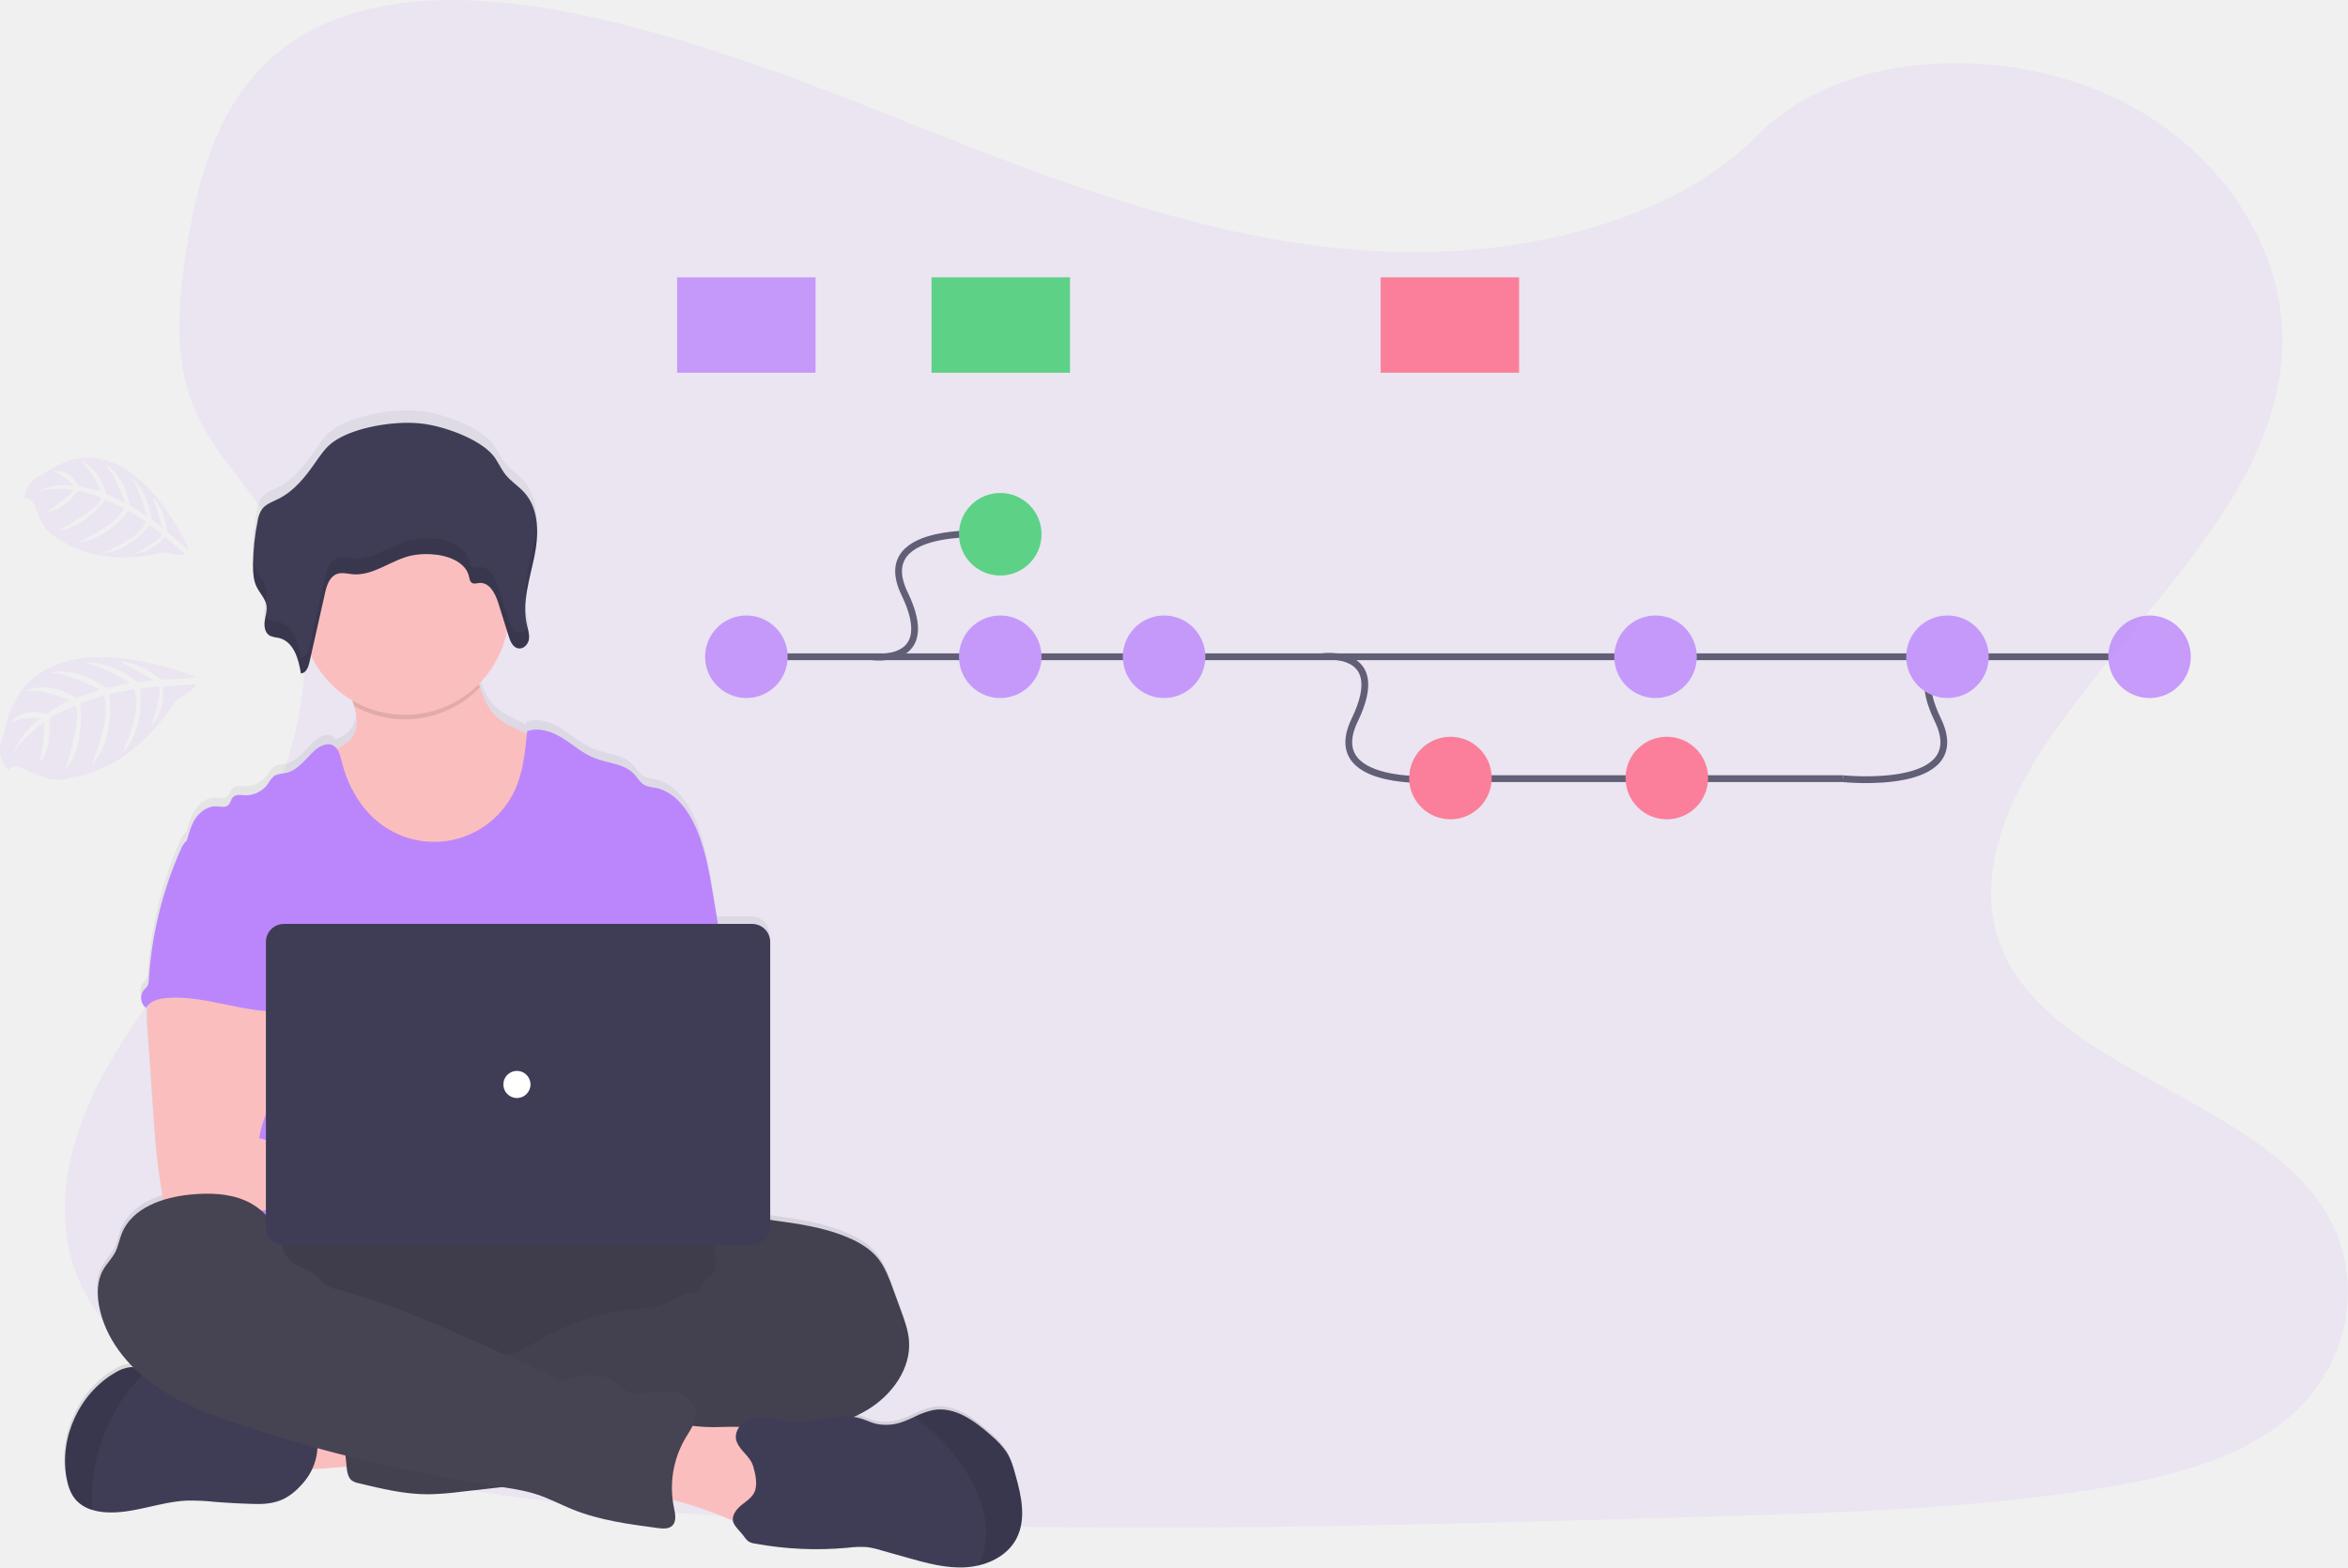
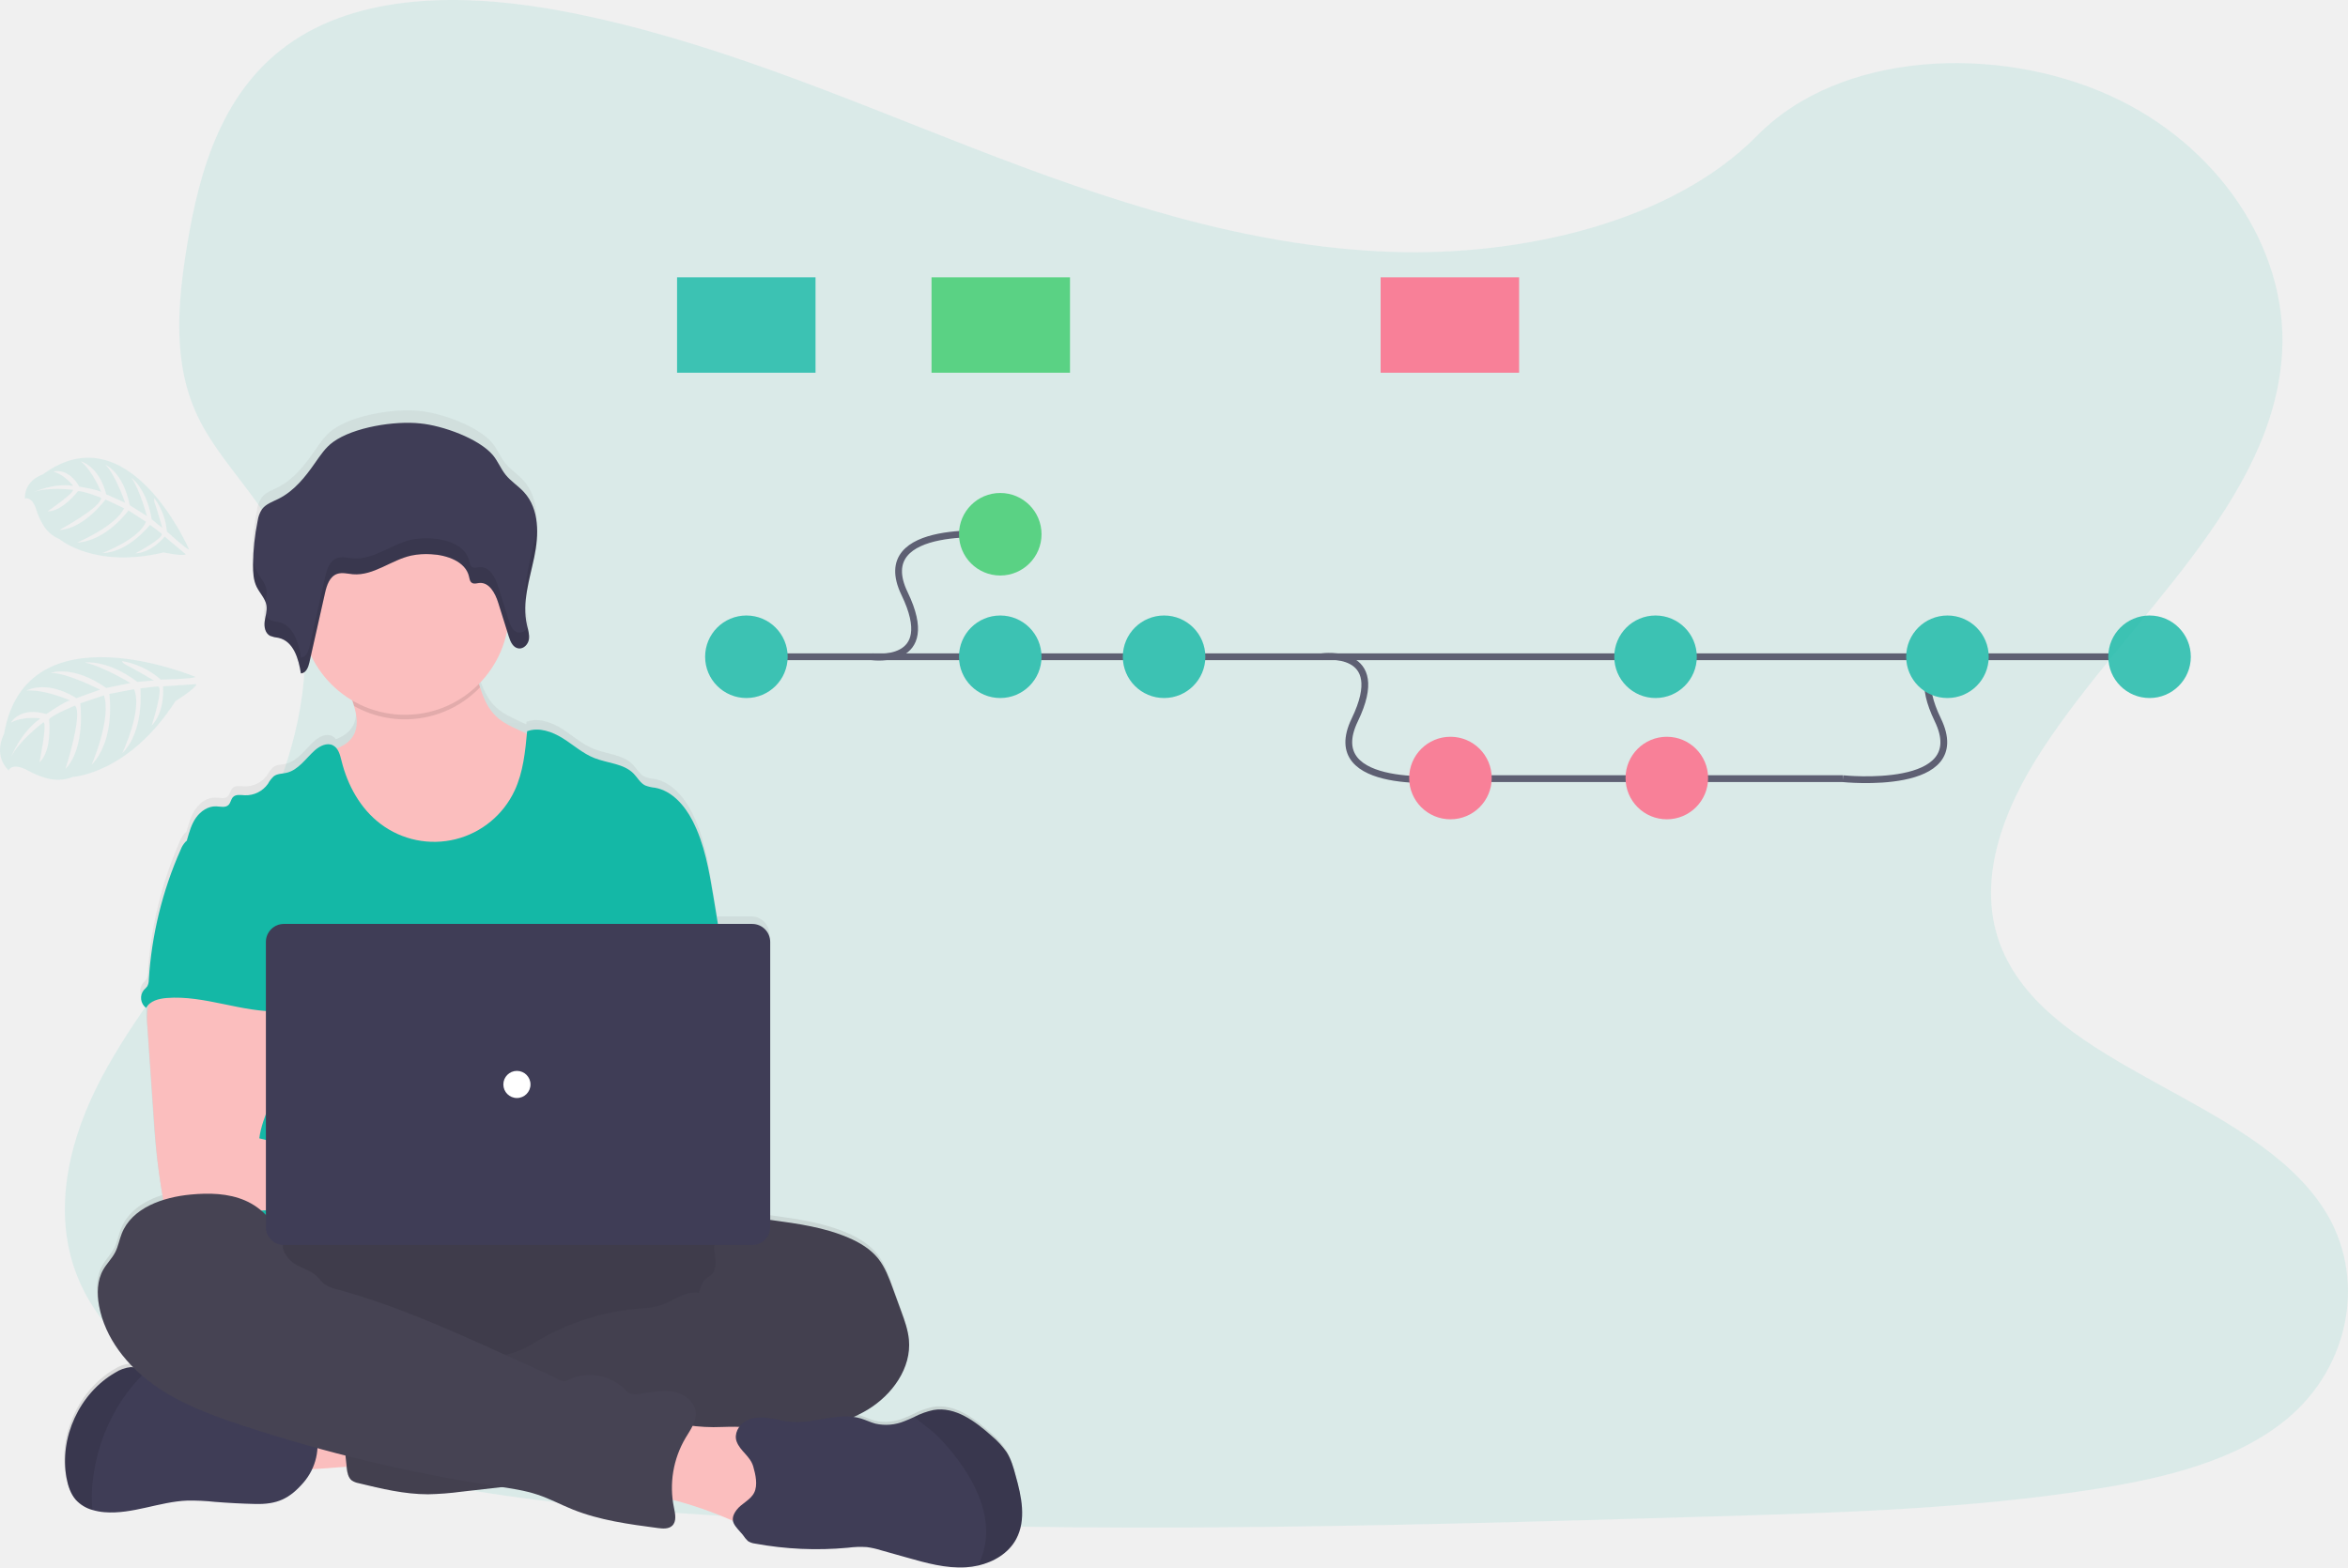
<svg xmlns="http://www.w3.org/2000/svg" id="b543c902-2711-464d-9f40-b15eb324e31e" data-name="Layer 1" width="1038.23" height="693.31" viewBox="0 0 1038.23 693.31">
  <defs>
    <linearGradient id="be976a09-f639-4984-bf14-ee296c482822" x1="320.96" y1="796.01" x2="320.96" y2="284.81" gradientUnits="userSpaceOnUse">
      <stop offset="0" stop-color="gray" stop-opacity="0.25" />
      <stop offset="0.54" stop-color="gray" stop-opacity="0.12" />
      <stop offset="1" stop-color="gray" stop-opacity="0.1" />
    </linearGradient>
  </defs>
-   <path d="M696.13,214.75c-64.72-2.25-126.36-23.14-185.23-46s-117.16-48.19-180.33-60.3c-40.63-7.79-87.09-8.89-119.83,12.89-31.5,21-41.68,57.15-47.16,90.72-4.11,25.27-6.54,51.85,4.75,75.5,7.83,16.42,21.74,30.22,31.36,45.95,33.46,54.72,9.81,122.2-26.46,175.63-17,25.06-36.74,49-49.87,75.66s-19.2,57.25-7.72,84.47c11.39,27,38.52,47.24,67.9,61.49,59.69,28.94,130,37.23,198.62,41.92,151.82,10.39,304.46,5.89,456.68,1.39,56.34-1.67,112.92-3.36,168.34-12.07,30.78-4.84,62.56-12.52,84.9-31,28.36-23.53,35.39-63.38,16.39-92.88-31.88-49.49-120-61.79-142.31-114.9-12.27-29.23.33-61.8,18.15-88.91,38.24-58.17,102.33-109.19,105.71-175.68,2.32-45.66-28.49-91.39-76.13-113-49.94-22.65-119.18-19.8-156,17.69C819.93,201.88,753.27,216.73,696.13,214.75Z" transform="translate(-80.89 -103.35)" fill="#bb86fc" opacity="0.1" />
+   <path d="M696.13,214.75c-64.72-2.25-126.36-23.14-185.23-46s-117.16-48.19-180.33-60.3c-40.63-7.79-87.09-8.89-119.83,12.89-31.5,21-41.68,57.15-47.16,90.72-4.11,25.27-6.54,51.85,4.75,75.5,7.83,16.42,21.74,30.22,31.36,45.95,33.46,54.72,9.81,122.2-26.46,175.63-17,25.06-36.74,49-49.87,75.66s-19.2,57.25-7.72,84.47c11.39,27,38.52,47.24,67.9,61.49,59.69,28.94,130,37.23,198.62,41.92,151.82,10.39,304.46,5.89,456.68,1.39,56.34-1.67,112.92-3.36,168.34-12.07,30.78-4.84,62.56-12.52,84.9-31,28.36-23.53,35.39-63.38,16.39-92.88-31.88-49.49-120-61.79-142.31-114.9-12.27-29.23.33-61.8,18.15-88.91,38.24-58.17,102.33-109.19,105.71-175.68,2.32-45.66-28.49-91.39-76.13-113-49.94-22.65-119.18-19.8-156,17.69C819.93,201.88,753.27,216.73,696.13,214.75Z" transform="translate(-80.89 -103.35)" fill="#14b8a6" opacity="0.1" />
  <path d="M529.62,754.84c-1-3.62-2-7.28-4-10.43a36.53,36.53,0,0,0-6.55-7.17c-7.25-6.58-16.15-13.26-25.76-11.6a34.39,34.39,0,0,0-8.54,3.12c-1.4.65-2.81,1.3-4.25,1.85a21.17,21.17,0,0,1-12.82,1.12c-2.2-.59-4.25-1.65-6.42-2.31a20.35,20.35,0,0,0-3.15-.68,53.64,53.64,0,0,0,6.09-3.21C475,718.93,483.6,707,482.4,694.24c-.41-4.29-1.88-8.4-3.34-12.45l-3.84-10.62c-1.66-4.6-3.38-9.29-6.41-13.11-3.37-4.26-8.17-7.15-13.13-9.3-10.65-4.63-22.29-6.26-33.78-7.84l-.8-.11V516.68a8,8,0,0,0-8-8H398q-1-6.12-2-12.22c-1.9-11.61-3.87-23.43-9.22-33.88-3.5-6.84-9.07-13.37-16.58-14.71a16.08,16.08,0,0,1-4.31-1c-2.2-1.08-3.4-3.48-5.09-5.25-4.36-4.57-11.45-4.64-17.29-7-5.16-2.05-9.38-5.91-14.08-8.88s-10.54-5.08-15.74-3.15c0,.38-.07.76-.11,1.13l-3.34-1.54c-3.6-1.67-7.27-3.38-10.16-6.12-3.71-3.5-5.69-8.14-7.23-13.07-.16-.51-.31-1-.47-1.55a46.43,46.43,0,0,0,12.44-23.75l.81,2.63a17.45,17.45,0,0,0,.64,1.74,6.86,6.86,0,0,0,2,2.83,3.55,3.55,0,0,0,.84.49,3.5,3.5,0,0,0,.86.22,3.2,3.2,0,0,0,1.24-.09,4.73,4.73,0,0,0,3-2.78,6,6,0,0,0,.35-1.22,6.31,6.31,0,0,0,.07-.76c0-.08,0-.16,0-.24s0-.35,0-.52,0-.18,0-.28,0-.33-.05-.5l0-.26c0-.2-.06-.4-.1-.59s0-.11,0-.16c-.05-.25-.11-.51-.16-.76,0-.06,0-.13,0-.19s-.09-.41-.14-.62-.07-.27-.1-.41l0-.06h0c-.1-.4-.19-.79-.28-1.19a34.38,34.38,0,0,1-.55-10.56,113.08,113.08,0,0,1,2.86-15.35l.21-.91c.08-.35.16-.7.23-1.06.16-.72.32-1.44.47-2.17v0l.36-1.84.27-1.64,0-.21A47.41,47.41,0,0,0,318,330h0c-.46-5.23-2.08-10.18-5.63-14.12-2.51-2.79-5.82-4.85-8.15-7.78-2.18-2.74-3.41-6.12-5.67-8.81-6.24-7.45-22.26-13.19-32.09-14.19-11.26-1.14-29.45,1.74-38.53,8.39-3.36,2.45-5.66,6-8,9.36-4.3,6.25-9.18,12.49-16.07,16-2.6,1.32-5.58,2.32-7.31,4.62a12.49,12.49,0,0,0-1.95,5.18,102.71,102.71,0,0,0-2.06,19.78h0c0,.83,0,1.66,0,2.5a18.23,18.23,0,0,0,1.56,7.23c.16.34.34.67.53,1l.12.21a39.78,39.78,0,0,1,3.2,5.45,7.22,7.22,0,0,1,.49,1.66,12.24,12.24,0,0,1-.28,4.38h0c0,.22-.09.44-.13.66l-.09.43c0,.15,0,.3-.08.44-.08.43-.15.86-.21,1.28h0a9,9,0,0,0,.22,3.46,4.55,4.55,0,0,0,2.22,3,6.5,6.5,0,0,0,1.8.56c.63.11,1.27.18,1.89.32a9.33,9.33,0,0,1,2.29.85A9.22,9.22,0,0,1,208,383.1a11,11,0,0,1,.83.84,14,14,0,0,1,1.42,1.94q.32.53.6,1.08a24.67,24.67,0,0,1,1.71,4.52c.26.93.48,1.87.67,2.81.09.42.17.84.24,1.25s.14.83.2,1.24h0a2.91,2.91,0,0,0,.8-.16c1.47-.53,2.29-2.24,2.75-3.9.08-.28.15-.55.21-.82.23-1,.47-2.1.7-3.15a46.37,46.37,0,0,0,18.25,20.1c.28.83.55,1.65.79,2.49,1.31,4.53,1.94,9.27-.33,13.23-1.62,2.81-4.34,4.54-7.38,5.74a4.88,4.88,0,0,0-1.65-1.4c-2.63-1.32-5.79.28-8,2.25-4,3.62-7.26,8.81-12.52,10-1.9.44-4,.35-5.58,1.51a13,13,0,0,0-2.59,3.4,11.92,11.92,0,0,1-10.23,5.1c-1.83-.09-4-.51-5.25.83-.93,1-1,2.58-2,3.53-1.34,1.32-3.54.68-5.41.6-3.56-.15-6.87,2.15-8.9,5.1s-3,6.48-4,10l0,.06a7.15,7.15,0,0,0-.73.61,10.55,10.55,0,0,0-2.21,3.58,170.87,170.87,0,0,0-14.1,58.18,6,6,0,0,1-.64,2.82,13.87,13.87,0,0,1-1.47,1.6,5.61,5.61,0,0,0,.93,8,6.3,6.3,0,0,1,1.07-1.42c-.11.46-.21.91-.28,1.32a35.49,35.49,0,0,0-.11,8.8q1.42,20.84,2.87,41.65c.27,3.93.54,7.85.9,11.77q1.05,11.38,3,22.67c.06.34.13.69.22,1-8.15,2.59-15.4,7.27-18.45,15.08-1.06,2.7-1.54,5.64-2.84,8.23-1.43,2.84-3.78,5.11-5.34,7.89-2.69,4.78-2.81,10.64-1.83,16,1.89,10.45,7.54,19.79,15,27.39-.33,0-.67,0-1,0a15.64,15.64,0,0,0-6.83,2.45c-15.78,9.22-24.8,29-21.51,47.06.65,3.53,1.78,7.11,4.14,9.8a15.51,15.51,0,0,0,7.28,4.46,25.29,25.29,0,0,0,5.37,1c12.3,1,24.21-4.7,36.54-5.18a98,98,0,0,1,12.23.57q8.91.74,17.85.94c9.69.23,15.14-2.35,21.32-9.59a26.1,26.1,0,0,0,3.77-5.94c5.26-.3,11.07-.76,15.27-1.1l.06.58c.23,2,.58,4.3,2.18,5.56a7.61,7.61,0,0,0,3,1.23c10.1,2.48,20.32,5,30.72,5a129.71,129.71,0,0,0,14.59-1.12l18.27-2.11a91,91,0,0,1,15.7,3.42c5.28,1.79,10.21,4.45,15.37,6.56,12,4.86,24.9,6.6,37.68,8.3,2.18.29,4.68.49,6.29-1,2.08-2,1.39-5.34.8-8.14-.24-1.15-.42-2.3-.56-3.46a175.25,175.25,0,0,1,25.24,8.76l1.43.63c.42,2.18,2.43,3.92,4.36,6.27a16,16,0,0,0,2.21,2.74,7.37,7.37,0,0,0,3.17,1.14,147.82,147.82,0,0,0,40.93,1.85,41.86,41.86,0,0,1,8.44-.29,36.58,36.58,0,0,1,6.1,1.37l11.57,3.32c8.53,2.44,17.26,4.91,26.11,4.36a33.4,33.4,0,0,0,5.33-.77c7-1.62,13.52-5.53,16.88-11.82C534.37,774.76,532.18,764.24,529.62,754.84Z" transform="translate(-80.89 -103.35)" fill="url(#be976a09-f639-4984-bf14-ee296c482822)" />
  <path d="M205.91,752.89c-2.11-4.8-4.11-10.32-2-15.12a12.85,12.85,0,0,1,6.65-6.25,32,32,0,0,1,9-2.22,125.61,125.61,0,0,1,29.26-.4c.71,5.62-.79,11.32-2.08,16.75-1.17,5-1.84,5.74-7,6C236.4,751.83,206.7,754.66,205.91,752.89Z" transform="translate(-80.89 -103.35)" fill="#fbbebe" />
  <ellipse cx="214.07" cy="577.16" rx="143" ry="40" fill="#464353" />
  <ellipse cx="214.07" cy="577.16" rx="143" ry="40" opacity="0.1" />
  <path d="M320.6,469.35a44.49,44.49,0,0,1-22.94,20.84,57.58,57.58,0,0,1-18.21,3.46c-6.79.31-13.72-.13-20.1-2.45-8.56-3.1-15.67-9.44-21-16.83s-9-15.83-12.19-24.34c-1.68-4.43-3.28-9.15-2.49-13.83,5.15-1.17,10.79-2.89,13.45-7.46,2.27-3.92,1.64-8.62.33-13.1-.37-1.27-.8-2.53-1.23-3.74-1-2.9-4.45-8.41-2-10.89,1.53-1.57,7.94-2.37,10.15-3.39,6.81-3.14,13.09-7.68,20.57-9.17,6.47-1.29,13.15-.08,19.61,1.26a6.45,6.45,0,0,1,2.42.87,5.82,5.82,0,0,1,1.8,2.7c1.84,4.48,2.92,9.43,4.4,14.1,1.54,4.89,3.52,9.48,7.23,12.95,2.89,2.71,6.57,4.41,10.17,6.06l8.86,4.06a11.65,11.65,0,0,1,4.19,2.71,10.61,10.61,0,0,1,2,5.44A50.82,50.82,0,0,1,320.6,469.35Z" transform="translate(-80.89 -103.35)" fill="#fbbebe" />
  <path d="M293.13,407.38a46,46,0,0,1-55.67,8.26c-.37-1.27-.8-2.53-1.23-3.74-1-2.9-4.45-8.41-2-10.89,1.53-1.57,7.94-2.37,10.15-3.39,6.81-3.14,13.09-7.68,20.57-9.17,6.47-1.29,13.15-.08,19.61,1.26a6.45,6.45,0,0,1,2.42.87,5.82,5.82,0,0,1,1.8,2.7C290.57,397.76,291.65,402.71,293.13,407.38Z" transform="translate(-80.89 -103.35)" opacity="0.1" />
  <circle cx="179.07" cy="270.16" r="46" fill="#fbbebe" />
-   <path d="M400.11,522.8l-3.78-22.9c-1.91-11.49-3.88-23.2-9.22-33.55-3.51-6.78-9.08-13.24-16.59-14.58a16.05,16.05,0,0,1-4.32-1c-2.2-1.06-3.4-3.44-5.09-5.2-4.36-4.52-11.46-4.59-17.3-6.89-5.16-2-9.38-5.85-14.08-8.79s-10.55-5-15.75-3.12c-.84,8.95-1.73,18.1-5.53,26.25a39.28,39.28,0,0,1-59.26,14.76c-8.91-6.71-14.62-17.06-17.28-27.89-.65-2.64-1.39-5.67-3.82-6.88-2.63-1.32-5.79.28-8,2.22-4,3.59-7.27,8.73-12.53,9.94-1.9.44-4,.35-5.58,1.5a12.7,12.7,0,0,0-2.6,3.37,12,12,0,0,1-10.23,5.06c-1.83-.09-4-.51-5.25.82-.93,1-1,2.56-2,3.49-1.35,1.31-3.54.67-5.42.6-3.56-.15-6.87,2.13-8.91,5s-3,6.42-4,9.86c10.93,24.34,20.93,48.71,31.86,73.05a6.23,6.23,0,0,1,.79,3,7.31,7.31,0,0,1-1.36,3c-5.36,8.61-5.19,19.44-4.6,29.56s1.31,20.81-3.21,29.88c-1.23,2.49-2.83,4.77-4,7.26-2.74,5.64-3.73,23.68-2.13,29.74H407c-4.31-11.85-2.67-35.63-1.77-48.21.63-8.8-1-17.59-1.7-26.39C402,557.79,403.08,540.74,400.11,522.8Z" transform="translate(-80.89 -103.35)" fill="#bb86fc" />
+   <path d="M400.11,522.8l-3.78-22.9c-1.91-11.49-3.88-23.2-9.22-33.55-3.51-6.78-9.08-13.24-16.59-14.58a16.05,16.05,0,0,1-4.32-1c-2.2-1.06-3.4-3.44-5.09-5.2-4.36-4.52-11.46-4.59-17.3-6.89-5.16-2-9.38-5.85-14.08-8.79s-10.55-5-15.75-3.12c-.84,8.95-1.73,18.1-5.53,26.25a39.28,39.28,0,0,1-59.26,14.76c-8.91-6.71-14.62-17.06-17.28-27.89-.65-2.64-1.39-5.67-3.82-6.88-2.63-1.32-5.79.28-8,2.22-4,3.59-7.27,8.73-12.53,9.94-1.9.44-4,.35-5.58,1.5a12.7,12.7,0,0,0-2.6,3.37,12,12,0,0,1-10.23,5.06c-1.83-.09-4-.51-5.25.82-.93,1-1,2.56-2,3.49-1.35,1.31-3.54.67-5.42.6-3.56-.15-6.87,2.13-8.91,5s-3,6.42-4,9.86c10.93,24.34,20.93,48.71,31.86,73.05a6.23,6.23,0,0,1,.79,3,7.31,7.31,0,0,1-1.36,3c-5.36,8.61-5.19,19.44-4.6,29.56s1.31,20.81-3.21,29.88c-1.23,2.49-2.83,4.77-4,7.26-2.74,5.64-3.73,23.68-2.13,29.74H407c-4.31-11.85-2.67-35.63-1.77-48.21.63-8.8-1-17.59-1.7-26.39C402,557.79,403.08,540.74,400.11,522.8Z" transform="translate(-80.89 -103.35)" fill="#14b8a6" />
  <path d="M146.25,549a35.4,35.4,0,0,0-.12,8.73L149,599c.27,3.89.54,7.77.9,11.65.69,7.53,1.72,15,3,22.46A4,4,0,0,0,157,637c12.65,2.68,25.72,2.57,38.63,1.84,19.7-1.1,39.37-3.61,59.1-3.18,5.08.11,11,0,14.08-4s1.29-10.47-2.73-13.7-9.48-4-14.64-4c-6.83-.07-13.66.9-20.47.5-6.25-.37-12.36-1.88-18.42-3.39l-17-4.23c.65-5.15,2.61-10,4.47-14.89,3.34-8.67,6.46-17.63,6.52-26.92s-3.44-19.06-11.05-24.38c-6.26-4.37-14.32-5.18-21.95-5-5.55.16-15.14-1.17-20.21,1C149.32,538.41,147,545.07,146.25,549Z" transform="translate(-80.89 -103.35)" fill="#fbbebe" />
  <path d="M411.68,643.36c3.33-1.27,7-.81,10.57-.33,11.49,1.57,23.15,3.18,33.8,7.77,5,2.14,9.76,5,13.14,9.21,3,3.79,4.75,8.43,6.41,13l3.84,10.52c1.46,4,2.94,8.08,3.35,12.33,1.2,12.59-7.41,24.46-18.24,31s-23.58,8.87-36,11.31-24.89,5.14-37.26,8a150,150,0,0,1-17.53,3.45c-13.24,1.5-27.08-.71-39.66,3.67-5,1.75-9.91,4.35-15.1,5.56a93.93,93.93,0,0,1-10.44,1.59l-23.81,2.72a129.89,129.89,0,0,1-14.6,1.12c-10.4,0-20.63-2.46-30.73-4.92a7.77,7.77,0,0,1-3-1.21c-1.6-1.26-1.95-3.49-2.18-5.51q-1.53-13.41-2.68-26.85c-.24-2.91-.42-6.06,1.17-8.51,2-3,5.9-3.94,9.46-4.52a246.88,246.88,0,0,1,45.68-3.17c5.81-5.81,15.39-5.84,23-9a68.39,68.39,0,0,0,8.11-4.41,106,106,0,0,1,44.53-14.07,41.45,41.45,0,0,0,9.11-1.3c5.89-1.83,11.26-6.81,17.31-5.59.75-2.07,1.27-4.84,3-6.26.86-.73,1.92-1.22,2.71-2,1.67-1.69,1.82-4.35,1.57-6.71s-.81-4.78-.2-7.08a9.79,9.79,0,0,1,1.11-2.47C401.12,645.52,405.65,642.86,411.68,643.36Z" transform="translate(-80.89 -103.35)" fill="#464353" />
  <path d="M411.68,643.36c3.33-1.27,7-.81,10.57-.33,11.49,1.57,23.15,3.18,33.8,7.77,5,2.14,9.76,5,13.14,9.21,3,3.79,4.75,8.43,6.41,13l3.84,10.52c1.46,4,2.94,8.08,3.35,12.33,1.2,12.59-7.41,24.46-18.24,31s-23.58,8.87-36,11.31-24.89,5.14-37.26,8a150,150,0,0,1-17.53,3.45c-13.24,1.5-27.08-.71-39.66,3.67-5,1.75-9.91,4.35-15.1,5.56a93.93,93.93,0,0,1-10.44,1.59l-23.81,2.72a129.89,129.89,0,0,1-14.6,1.12c-10.4,0-20.63-2.46-30.73-4.92a7.77,7.77,0,0,1-3-1.21c-1.6-1.26-1.95-3.49-2.18-5.51q-1.53-13.41-2.68-26.85c-.24-2.91-.42-6.06,1.17-8.51,2-3,5.9-3.94,9.46-4.52a246.88,246.88,0,0,1,45.68-3.17c5.81-5.81,15.39-5.84,23-9a68.39,68.39,0,0,0,8.11-4.41,106,106,0,0,1,44.53-14.07,41.45,41.45,0,0,0,9.11-1.3c5.89-1.83,11.26-6.81,17.31-5.59.75-2.07,1.27-4.84,3-6.26.86-.73,1.92-1.22,2.71-2,1.67-1.69,1.82-4.35,1.57-6.71s-.81-4.78-.2-7.08a9.79,9.79,0,0,1,1.11-2.47C401.12,645.52,405.65,642.86,411.68,643.36Z" transform="translate(-80.89 -103.35)" opacity="0.05" />
  <path d="M215.11,759.07c-6.19,7.17-11.64,9.73-21.33,9.5q-8.94-.21-17.86-.93a100.2,100.2,0,0,0-12.24-.57c-12.34.48-24.25,6.13-36.56,5.14a25.92,25.92,0,0,1-5.37-1,15.63,15.63,0,0,1-7.29-4.42c-2.36-2.67-3.49-6.21-4.14-9.71-3.29-17.94,5.73-37.48,21.52-46.61a15.78,15.78,0,0,1,6.84-2.43,16.21,16.21,0,0,1,6.92,1.52l.15.06a52.33,52.33,0,0,1,17.14,11.44,9.66,9.66,0,0,0,2.62,2.11,9,9,0,0,0,3.09.58l13.14.83a31.14,31.14,0,0,1,6.6.91,52.46,52.46,0,0,1,6.94,3c7.07,3.16,14.91,4,22.55,5.22a3.37,3.37,0,0,1,2,.8,3.13,3.13,0,0,1,.62,1.3A25.51,25.51,0,0,1,215.11,759.07Z" transform="translate(-80.89 -103.35)" fill="#3f3d56" />
  <path d="M145.75,709.63a78.9,78.9,0,0,0-13.15,16.44,82.28,82.28,0,0,0-10.74,32.54,60.4,60.4,0,0,0-.11,12.61,15.63,15.63,0,0,1-7.29-4.42c-2.36-2.67-3.49-6.21-4.14-9.71-3.29-17.94,5.73-37.48,21.52-46.61a15.78,15.78,0,0,1,6.84-2.43,16.21,16.21,0,0,1,6.92,1.52Z" transform="translate(-80.89 -103.35)" opacity="0.1" />
  <path d="M400.24,734.51c7.35-.2,15.6-.57,21,4.38,5.15,4.68,5.83,12.4,6.17,19.35l.39,8.07c.12,2.46.22,5-.77,7.28-1.76,4-6.59,5.93-11,5.7s-8.46-2.16-12.49-3.9a175.7,175.7,0,0,0-34-10.71q.57-8.37,1.9-16.66c.61-3.83.71-10.24,3.27-13.42,2.71-3.36,6.24-1.54,9.92-.92A79.63,79.63,0,0,0,400.24,734.51Z" transform="translate(-80.89 -103.35)" fill="#fbbebe" />
  <path d="M206,653.42c0,1-1.57,0-1.71-1.07-1.1-8.09-7.52-14.76-15-18s-16-3.41-24.1-2.64c-12.25,1.16-26,5.85-30.48,17.3-1.06,2.68-1.54,5.58-2.84,8.15-1.44,2.82-3.79,5.07-5.35,7.81-2.69,4.74-2.8,10.55-1.83,15.91,2.61,14.3,12.39,26.53,24.24,35s25.7,13.53,39.51,18.09a685.19,685.19,0,0,0,112,26.75c6.16.93,12.38,1.79,18.28,3.77,5.28,1.77,10.22,4.42,15.38,6.5,12,4.82,24.91,6.54,37.7,8.23,2.18.28,4.68.48,6.29-1,2.08-1.93,1.39-5.29.8-8.06A43.35,43.35,0,0,1,384,739.4c2.14-3.6,4.92-7.29,4.52-11.46-.48-4.86-5.32-8.3-10.14-9.08s-9.72.37-14.56,1c-1.67.22-3.49.36-4.95-.49a9.89,9.89,0,0,1-1.94-1.72,21.93,21.93,0,0,0-25.54-3.57c-1.79,1-4.5-1.23-6.36-2.07L304,702.49c-24.16-10.93-48.44-21.91-74-28.83a15.54,15.54,0,0,1-5.7-2.37c-1.27-1-2.18-2.36-3.35-3.47-2.55-2.41-6.1-3.37-9.16-5.08S205.3,656.85,206,653.42Z" transform="translate(-80.89 -103.35)" fill="#464353" />
  <path d="M530.21,784.11c-3.36,6.23-9.88,10.11-16.88,11.71a33.5,33.5,0,0,1-5.34.76c-8.85.55-17.59-1.9-26.12-4.32L470.29,789a36.55,36.55,0,0,0-6.1-1.36,41.86,41.86,0,0,0-8.44.29,149.59,149.59,0,0,1-41-1.84,7.23,7.23,0,0,1-3.17-1.13,15.75,15.75,0,0,1-2.21-2.71c-3.15-3.79-6.54-6-2.81-11,2.15-2.9,6.14-4.35,7.81-7.68s.6-8.06-.39-11.5c-1.35-4.75-5.79-6.8-7.38-11.16-1.19-3.29.81-7.11,3.82-8.9s6.73-1.93,10.2-1.47,6.87,1.44,10.36,1.71c10.26.82,20.75-4.47,30.6-1.49,2.17.66,4.22,1.71,6.42,2.29a21.35,21.35,0,0,0,12.83-1.11c1.44-.54,2.85-1.19,4.25-1.83a34.23,34.23,0,0,1,8.55-3.09c9.61-1.65,18.52,5,25.77,11.49a36.44,36.44,0,0,1,6.55,7.1c2,3.12,3.06,6.75,4,10.33C532.6,765.19,534.79,775.61,530.21,784.11Z" transform="translate(-80.89 -103.35)" fill="#3f3d56" />
  <path d="M530.21,784.11c-3.36,6.23-9.88,10.11-16.88,11.71a32.69,32.69,0,0,0,3.55-17.16c-.6-9.51-4.78-18.47-10.11-26.37a93.4,93.4,0,0,0-11.14-13.57c-3.18-3.2-7.09-5.74-10.51-8.67a34.23,34.23,0,0,1,8.55-3.09c9.61-1.65,18.52,5,25.77,11.49a36.44,36.44,0,0,1,6.55,7.1c2,3.12,3.06,6.75,4,10.33C532.6,765.19,534.79,775.61,530.21,784.11Z" transform="translate(-80.89 -103.35)" opacity="0.1" />
-   <path d="M163,475.61a10.35,10.35,0,0,0-2.22,3.55,167.86,167.86,0,0,0-14.1,57.62,5.76,5.76,0,0,1-.65,2.79,12.21,12.21,0,0,1-1.47,1.59,5.52,5.52,0,0,0,.94,8c1.65-3.11,5.6-4.12,9.11-4.39,16.81-1.33,33.23,6.49,50.09,5.9-1.19-4.11-2.9-8.06-3.87-12.22-4.29-18.47,6.41-38.58-.15-56.37-1.31-3.56-3.5-7.06-6.95-8.62a18.51,18.51,0,0,0-4.45-1.18c-4.26-.77-12.74-4.06-16.86-2.74-1.52.49-2.12,1.92-3.38,2.78C167.13,473.55,164.59,474,163,475.61Z" transform="translate(-80.89 -103.35)" fill="#bb86fc" />
+   <path d="M163,475.61a10.35,10.35,0,0,0-2.22,3.55,167.86,167.86,0,0,0-14.1,57.62,5.76,5.76,0,0,1-.65,2.79,12.21,12.21,0,0,1-1.47,1.59,5.52,5.52,0,0,0,.94,8c1.65-3.11,5.6-4.12,9.11-4.39,16.81-1.33,33.23,6.49,50.09,5.9-1.19-4.11-2.9-8.06-3.87-12.22-4.29-18.47,6.41-38.58-.15-56.37-1.31-3.56-3.5-7.06-6.95-8.62a18.51,18.51,0,0,0-4.45-1.18c-4.26-.77-12.74-4.06-16.86-2.74-1.52.49-2.12,1.92-3.38,2.78C167.13,473.55,164.59,474,163,475.61Z" transform="translate(-80.89 -103.35)" fill="#14b8a6" />
  <rect x="117.57" y="408.66" width="223" height="142" rx="7.97" fill="#3f3d56" />
  <circle cx="228.57" cy="479.66" r="6" fill="#fff" />
  <path d="M228.18,298.85c-3.36,2.43-5.66,5.92-8,9.27-4.31,6.19-9.19,12.37-16.08,15.82-2.61,1.31-5.59,2.3-7.32,4.58a12.34,12.34,0,0,0-1.95,5.13,101.65,101.65,0,0,0-2.06,19.6c0,3.28.14,6.66,1.59,9.64,1.37,2.8,3.84,5.17,4.35,8.22.39,2.38-.49,4.75-.8,7.14s.23,5.22,2.44,6.36a14.79,14.79,0,0,0,3.7.87c6.65,1.48,8.88,9.28,9.89,15.73,2.26-.13,3.28-2.72,3.75-4.83l6.93-30.81c.75-3.34,2-7.21,5.33-8.38,2.23-.77,4.67-.05,7,.15,9.15.75,16.89-6.32,25.84-8.27a33,33,0,0,1,8.71-.58c7.06.35,15.27,3.25,16.77,9.84.25,1.07.4,2.35,1.4,2.88s2.05.08,3.1,0c4.48-.45,7.12,4.59,8.41,8.71l4.7,15c.7,2.27,1.88,4.94,4.34,5.23,2.27.28,4.2-1.87,4.54-4s-.4-4.34-.89-6.48c-2.21-9.85,1.17-19.93,3.23-29.8s2.43-21.21-4.48-28.81c-2.51-2.75-5.81-4.8-8.15-7.7-2.18-2.72-3.41-6.06-5.67-8.73-6.25-7.37-22.28-13.06-32.11-14C255.46,289.41,237.26,292.26,228.18,298.85Z" transform="translate(-80.89 -103.35)" fill="#3f3d56" />
  <g opacity="0.1">
    <path d="M310.26,383.15c-2.46-.3-3.64-3-4.34-5.23q-2.35-7.51-4.7-15c-1.29-4.13-3.93-9.17-8.41-8.71-1.05.11-2.18.52-3.1,0s-1.15-1.81-1.4-2.88c-1.5-6.6-9.71-9.49-16.77-9.84a33.43,33.43,0,0,0-8.71.57c-8.95,2-16.69,9-25.84,8.27-2.36-.19-4.8-.91-7-.14-3.37,1.16-4.58,5-5.33,8.38l-6.93,30.8c-.47,2.12-1.49,4.71-3.75,4.83-1-6.44-3.24-14.24-9.89-15.72a15.72,15.72,0,0,1-3.7-.87,4.34,4.34,0,0,1-1.93-2.15c-.18.93-.39,1.86-.51,2.79-.3,2.38.23,5.22,2.44,6.36a14.79,14.79,0,0,0,3.7.87c6.65,1.48,8.88,9.28,9.89,15.73,2.26-.13,3.28-2.72,3.75-4.83l6.93-30.81c.75-3.34,2-7.21,5.33-8.38,2.23-.77,4.67-.05,7,.15,9.15.75,16.89-6.32,25.84-8.27a33,33,0,0,1,8.71-.58c7.06.35,15.27,3.25,16.77,9.84.25,1.07.4,2.35,1.4,2.88s2.05.08,3.1,0c4.48-.45,7.12,4.59,8.41,8.71q2.34,7.51,4.7,15c.7,2.27,1.88,4.94,4.34,5.23,2.27.28,4.2-1.87,4.54-4a13.58,13.58,0,0,0-.6-5.31A4.13,4.13,0,0,1,310.26,383.15Z" transform="translate(-80.89 -103.35)" />
    <path d="M198.72,364.11c-.51-3.05-3-5.42-4.35-8.22a16.45,16.45,0,0,1-1.48-6c0,1.12-.1,2.24-.11,3.37,0,3.28.14,6.66,1.59,9.64,1.11,2.27,2.94,4.27,3.86,6.58A15.06,15.06,0,0,0,198.72,364.11Z" transform="translate(-80.89 -103.35)" />
    <path d="M317.14,342.83c-1.82,8.72-4.66,17.6-3.78,26.34.57-6.45,2.45-12.94,3.78-19.34A51,51,0,0,0,318.3,335,61.14,61.14,0,0,1,317.14,342.83Z" transform="translate(-80.89 -103.35)" />
  </g>
  <g opacity="0.8">
    <line x1="330.04" y1="290.49" x2="955.1" y2="290.49" fill="none" stroke="#3f3d56" stroke-miterlimit="10" stroke-width="3" />
    <path d="M466.46,393.83s29.89,4.15,14.41-27.92,42-26,42-26" transform="translate(-80.89 -103.35)" fill="none" stroke="#3f3d56" stroke-miterlimit="10" stroke-width="3" />
    <path d="M665.53,393.83s29.89-4.14,14.41,27.93,42,26,42,26" transform="translate(-80.89 -103.35)" fill="none" stroke="#3f3d56" stroke-miterlimit="10" stroke-width="3" />
    <path d="M952.16,393.83s-29.9-4.14-14.41,27.93-42,26-42,26" transform="translate(-80.89 -103.35)" fill="none" stroke="#3f3d56" stroke-miterlimit="10" stroke-width="3" />
    <line x1="814.86" y1="344.4" x2="649.93" y2="344.4" fill="none" stroke="#3f3d56" stroke-miterlimit="10" stroke-width="3" />
-     <circle cx="330.04" cy="290.49" r="18.25" fill="#bb86fc" />
+     <circle cx="330.04" cy="290.49" r="18.25" fill="#14b8a6" />
    <circle cx="442.29" cy="236.3" r="18.25" fill="#3acc6c" />
-     <circle cx="442.29" cy="290.49" r="18.25" fill="#bb86fc" />
-     <circle cx="514.73" cy="290.49" r="18.25" fill="#bb86fc" />
+     <circle cx="442.29" cy="290.49" r="18.25" fill="#14b8a6" />
+     <circle cx="514.73" cy="290.49" r="18.25" fill="#14b8a6" />
    <circle cx="641.35" cy="344.13" r="18.25" fill="#ff6584" />
    <circle cx="737.03" cy="344.13" r="18.25" fill="#ff6584" />
-     <circle cx="732.04" cy="290.49" r="18.25" fill="#bb86fc" />
-     <circle cx="950.48" cy="290.49" r="18.25" fill="#bb86fc" />
-     <circle cx="861.12" cy="290.49" r="18.25" fill="#bb86fc" />
-     <rect x="299.38" y="122.66" width="61.23" height="42.2" fill="#bb86fc" />
+     <circle cx="732.04" cy="290.49" r="18.25" fill="#14b8a6" />
+     <circle cx="950.48" cy="290.49" r="18.25" fill="#14b8a6" />
+     <circle cx="861.12" cy="290.49" r="18.25" fill="#14b8a6" />
+     <rect x="299.38" y="122.66" width="61.23" height="42.2" fill="#14b8a6" />
    <rect x="411.9" y="122.66" width="61.23" height="42.2" fill="#3acc6c" />
    <rect x="610.48" y="122.66" width="61.23" height="42.2" fill="#ff6584" />
  </g>
  <g opacity="0.1">
-     <path d="M167.24,402.71S92.47,371.27,82.67,428c0,0-5.11,8.84,2,16.14,0,0,1.53-3.92,8.75.13a37.17,37.17,0,0,0,8.16,3.32,18.36,18.36,0,0,0,11.62-.62h0s24.59-1.33,45.27-33.5c0,0,8.87-5.48,9.31-7.54l-14.82,1s1.14,10.85-5,17.36c0,0,5.44-16.84,2.83-17.31-.53-.1-7.83.86-7.83.86s1.89,18.87-8,28.63c0,0,9.18-19.19,5.19-28.29l-10.94,2.11s3,19.85-7.82,31.39c0,0,8.9-20.4,5.46-30.76l-10.47,3.52s2.52,19.41-6.53,29c0,0,7.9-24.61,4.18-28,0,0-9.42,3.82-11.43,6,0,0,1.49,14-4.26,19.05,0,0,3.53-17,1.78-17.7,0,0-10.94,8.24-14.28,15.35,0,0,4.16-10.86,12.91-17,0,0-7.35-1.24-13,1.83,0,0,3.78-7.21,15.65-3.79,0,0,8.79-6.09,10.55-6,0,0-11.23-5-19.34-4.38,0,0,8.7-5,22.08,3.35l10.45-3.77s-14.5-7.43-21.76-7.4c0,0,9.66-3.74,24.47,6.66l10.7-2.18s-12-7.35-20.09-9.06c0,0,9.7-1.54,23.18,8.55l7.31-.61s-8.85-5.22-11.53-6.49-2.56-2.09-2.56-2.09A34.89,34.89,0,0,1,152,403.94S167.18,403.64,167.24,402.71Z" transform="translate(-80.89 -103.35)" fill="#bb86fc" />
+     <path d="M167.24,402.71S92.47,371.27,82.67,428c0,0-5.11,8.84,2,16.14,0,0,1.53-3.92,8.75.13a37.17,37.17,0,0,0,8.16,3.32,18.36,18.36,0,0,0,11.62-.62h0s24.59-1.33,45.27-33.5c0,0,8.87-5.48,9.31-7.54l-14.82,1s1.14,10.85-5,17.36c0,0,5.44-16.84,2.83-17.31-.53-.1-7.83.86-7.83.86s1.89,18.87-8,28.63c0,0,9.18-19.19,5.19-28.29l-10.94,2.11s3,19.85-7.82,31.39c0,0,8.9-20.4,5.46-30.76l-10.47,3.52s2.52,19.41-6.53,29c0,0,7.9-24.61,4.18-28,0,0-9.42,3.82-11.43,6,0,0,1.49,14-4.26,19.05,0,0,3.53-17,1.78-17.7,0,0-10.94,8.24-14.28,15.35,0,0,4.16-10.86,12.91-17,0,0-7.35-1.24-13,1.83,0,0,3.78-7.21,15.65-3.79,0,0,8.79-6.09,10.55-6,0,0-11.23-5-19.34-4.38,0,0,8.7-5,22.08,3.35l10.45-3.77s-14.5-7.43-21.76-7.4c0,0,9.66-3.74,24.47,6.66l10.7-2.18s-12-7.35-20.09-9.06c0,0,9.7-1.54,23.18,8.55l7.31-.61s-8.85-5.22-11.53-6.49-2.56-2.09-2.56-2.09A34.89,34.89,0,0,1,152,403.94S167.18,403.64,167.24,402.71Z" transform="translate(-80.89 -103.35)" fill="#14b8a6" />
  </g>
  <g opacity="0.1">
-     <path d="M164.48,346.35S138,285.08,99.85,313.18c0,0-8.06,2.34-8,10.7,0,0,3.14-1.46,5.13,5.07a30.1,30.1,0,0,0,3,6.61,15,15,0,0,0,7.25,6.25h0s15.37,13.22,46,5.89c0,0,8.4,1.79,9.83.83l-9.36-7.87s-5.51,7.1-12.89,7.44c0,0,12.83-6.9,11.55-8.67-.26-.36-5.15-3.94-5.15-3.94s-9.62,12.28-21,12.47c0,0,16.39-6.18,19.2-13.85l-7.7-5S128,342.62,115,343.32c0,0,16.91-7.05,20.77-15.17l-8.23-3.87s-9.56,13-20.37,13.49c0,0,18.72-10.12,18.43-14.25,0,0-7.77-3.1-10.24-2.92,0,0-7.07,9.15-13.38,8.89,0,0,11.79-8.09,11.15-9.5,0,0-11.2-1.34-17.23,1,0,0,8.66-4.08,17.35-2.74,0,0-3.66-4.93-8.75-6.3,0,0,6.36-2.13,11.46,6.65,0,0,8.68,1.4,9.7,2.44,0,0-3.81-9.39-9-13.62,0,0,8,2,11.2,14.57l8.36,3.71s-4.38-12.68-8.72-16.79c0,0,7.87,3.28,10.75,17.9l7.6,4.79s-2.94-11.2-6.77-16.83c0,0,6.64,4.62,8.89,18.29l4.7,3.8s-2.29-8.14-3.16-10.42-.33-2.7-.33-2.7a28.65,28.65,0,0,1,5.49,14.68S163.91,346.86,164.48,346.35Z" transform="translate(-80.89 -103.35)" fill="#bb86fc" />
+     <path d="M164.48,346.35S138,285.08,99.85,313.18c0,0-8.06,2.34-8,10.7,0,0,3.14-1.46,5.13,5.07a30.1,30.1,0,0,0,3,6.61,15,15,0,0,0,7.25,6.25h0s15.37,13.22,46,5.89c0,0,8.4,1.79,9.83.83l-9.36-7.87s-5.51,7.1-12.89,7.44c0,0,12.83-6.9,11.55-8.67-.26-.36-5.15-3.94-5.15-3.94s-9.62,12.28-21,12.47c0,0,16.39-6.18,19.2-13.85l-7.7-5S128,342.62,115,343.32c0,0,16.91-7.05,20.77-15.17l-8.23-3.87s-9.56,13-20.37,13.49c0,0,18.72-10.12,18.43-14.25,0,0-7.77-3.1-10.24-2.92,0,0-7.07,9.15-13.38,8.89,0,0,11.79-8.09,11.15-9.5,0,0-11.2-1.34-17.23,1,0,0,8.66-4.08,17.35-2.74,0,0-3.66-4.93-8.75-6.3,0,0,6.36-2.13,11.46,6.65,0,0,8.68,1.4,9.7,2.44,0,0-3.81-9.39-9-13.62,0,0,8,2,11.2,14.57l8.36,3.71s-4.38-12.68-8.72-16.79c0,0,7.87,3.28,10.75,17.9l7.6,4.79s-2.94-11.2-6.77-16.83c0,0,6.64,4.62,8.89,18.29l4.7,3.8s-2.29-8.14-3.16-10.42-.33-2.7-.33-2.7a28.65,28.65,0,0,1,5.49,14.68S163.91,346.86,164.48,346.35Z" transform="translate(-80.89 -103.35)" fill="#14b8a6" />
  </g>
</svg>
